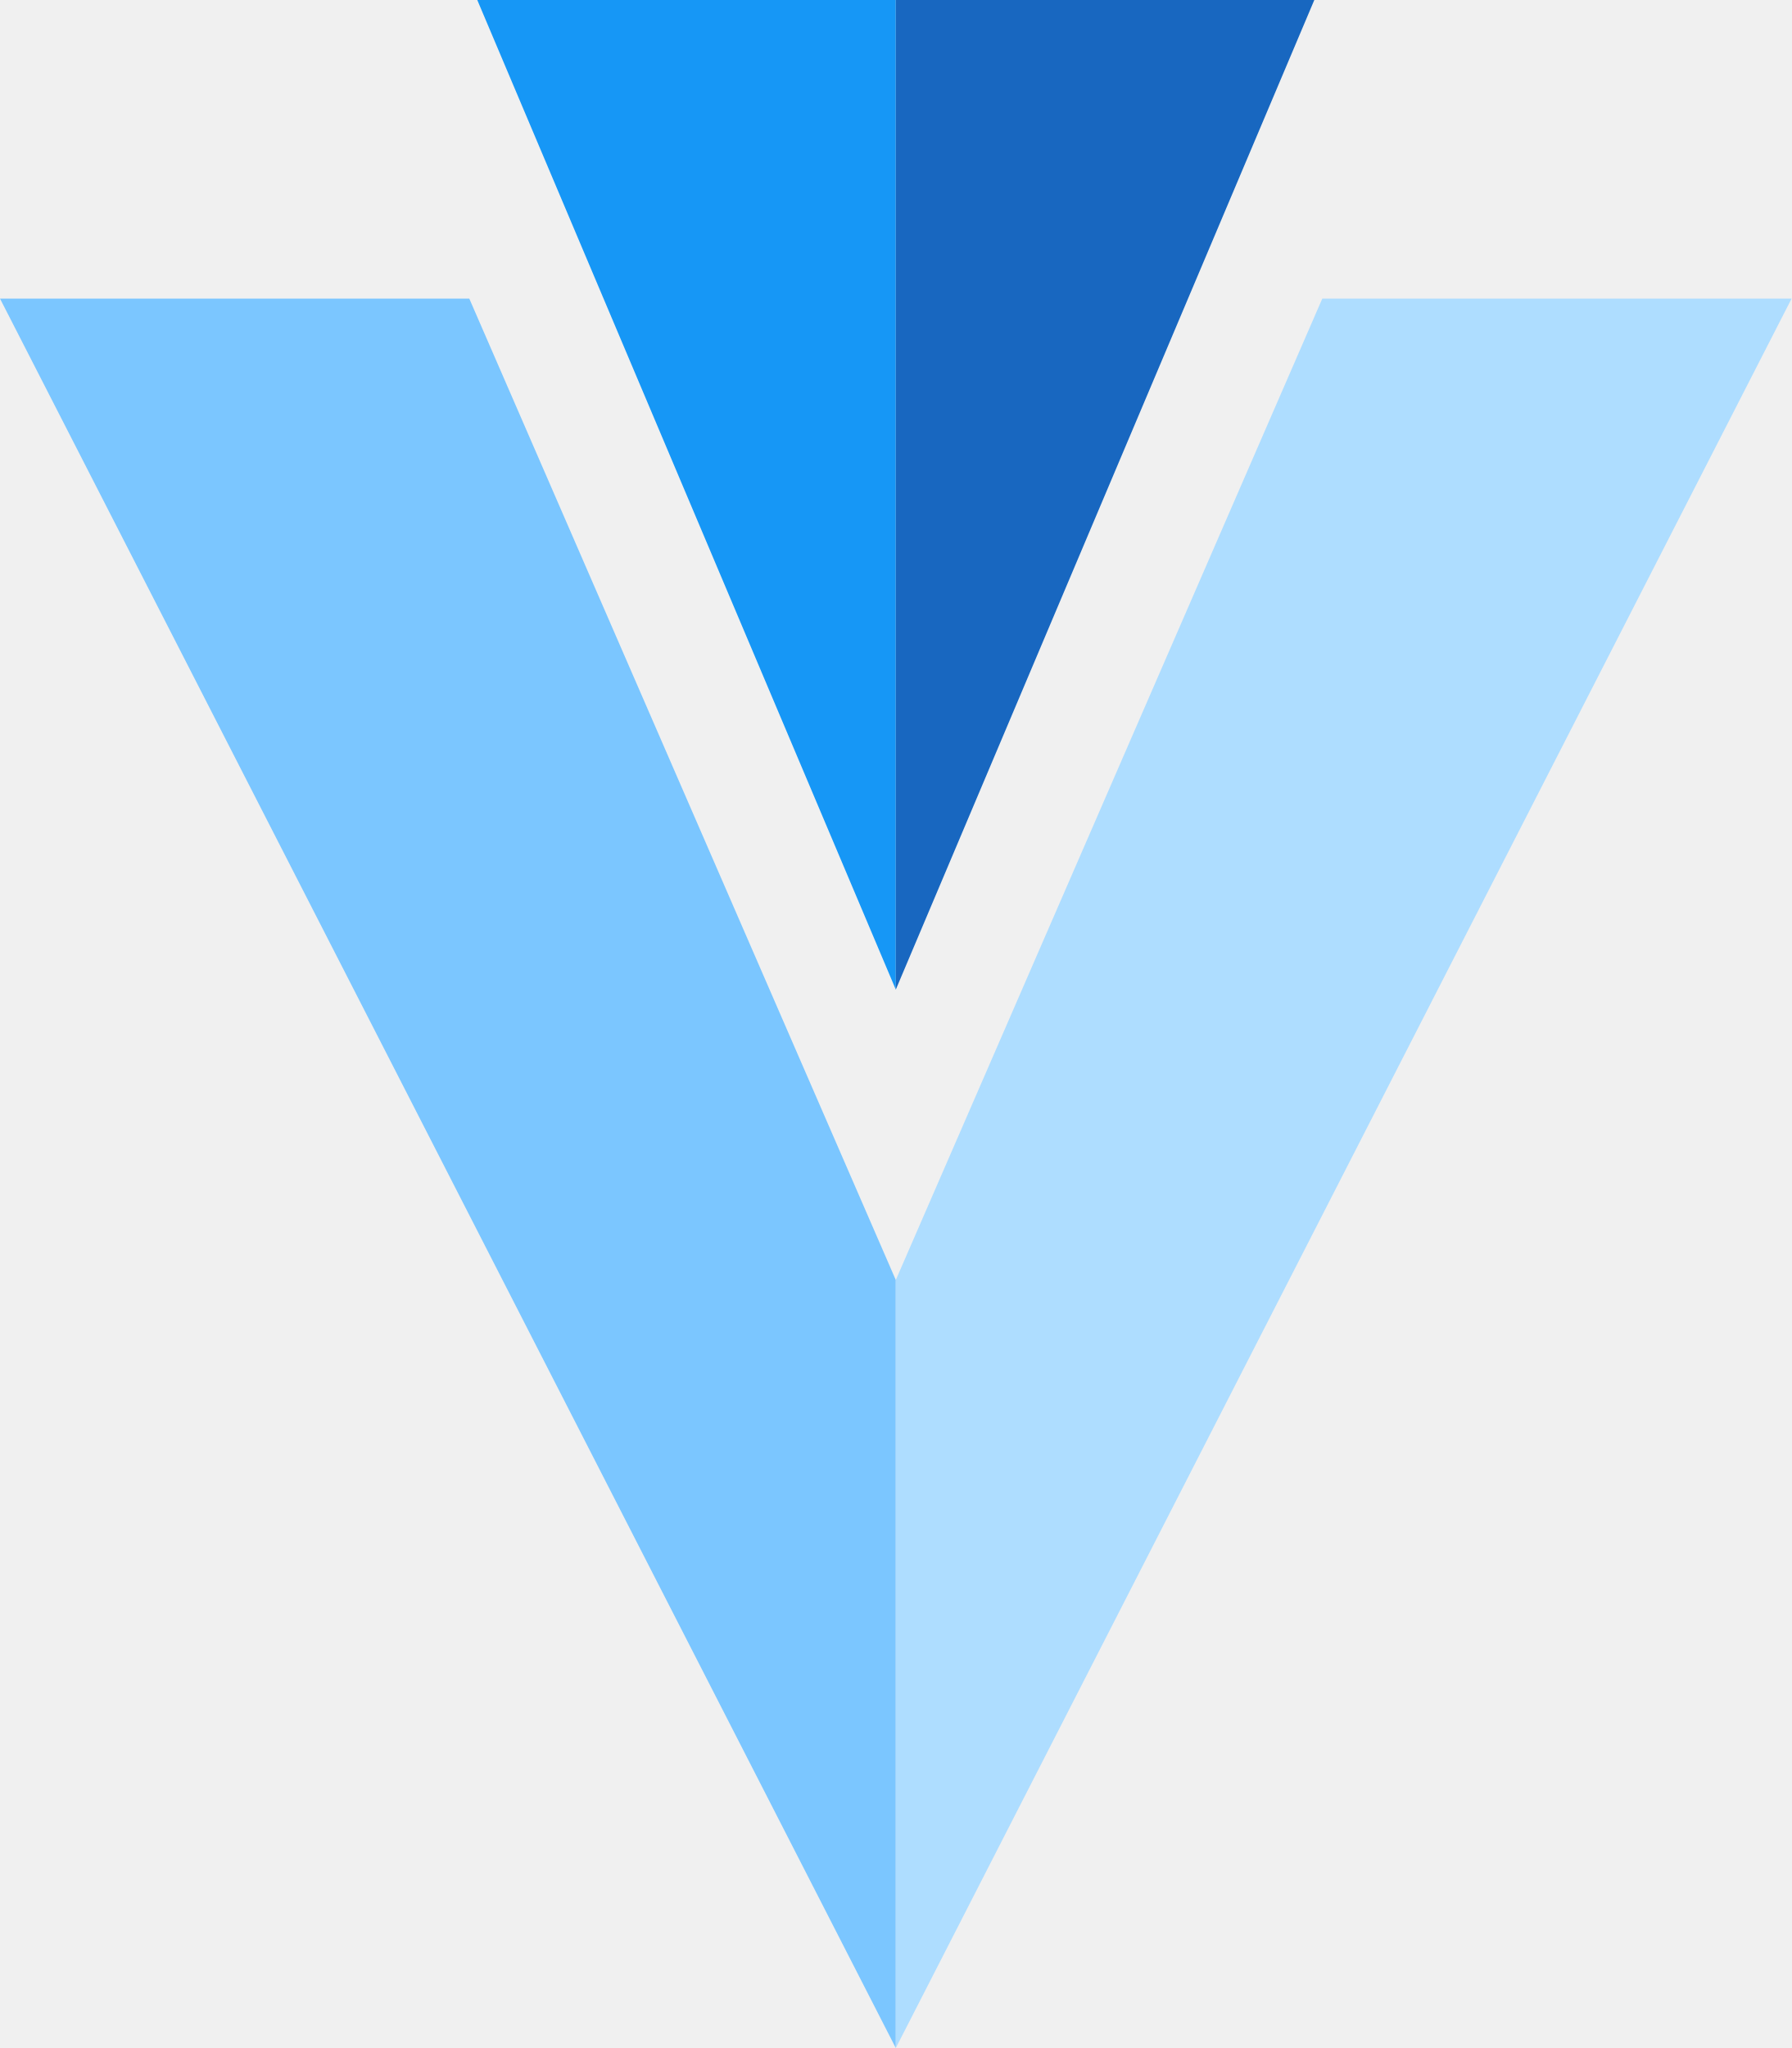
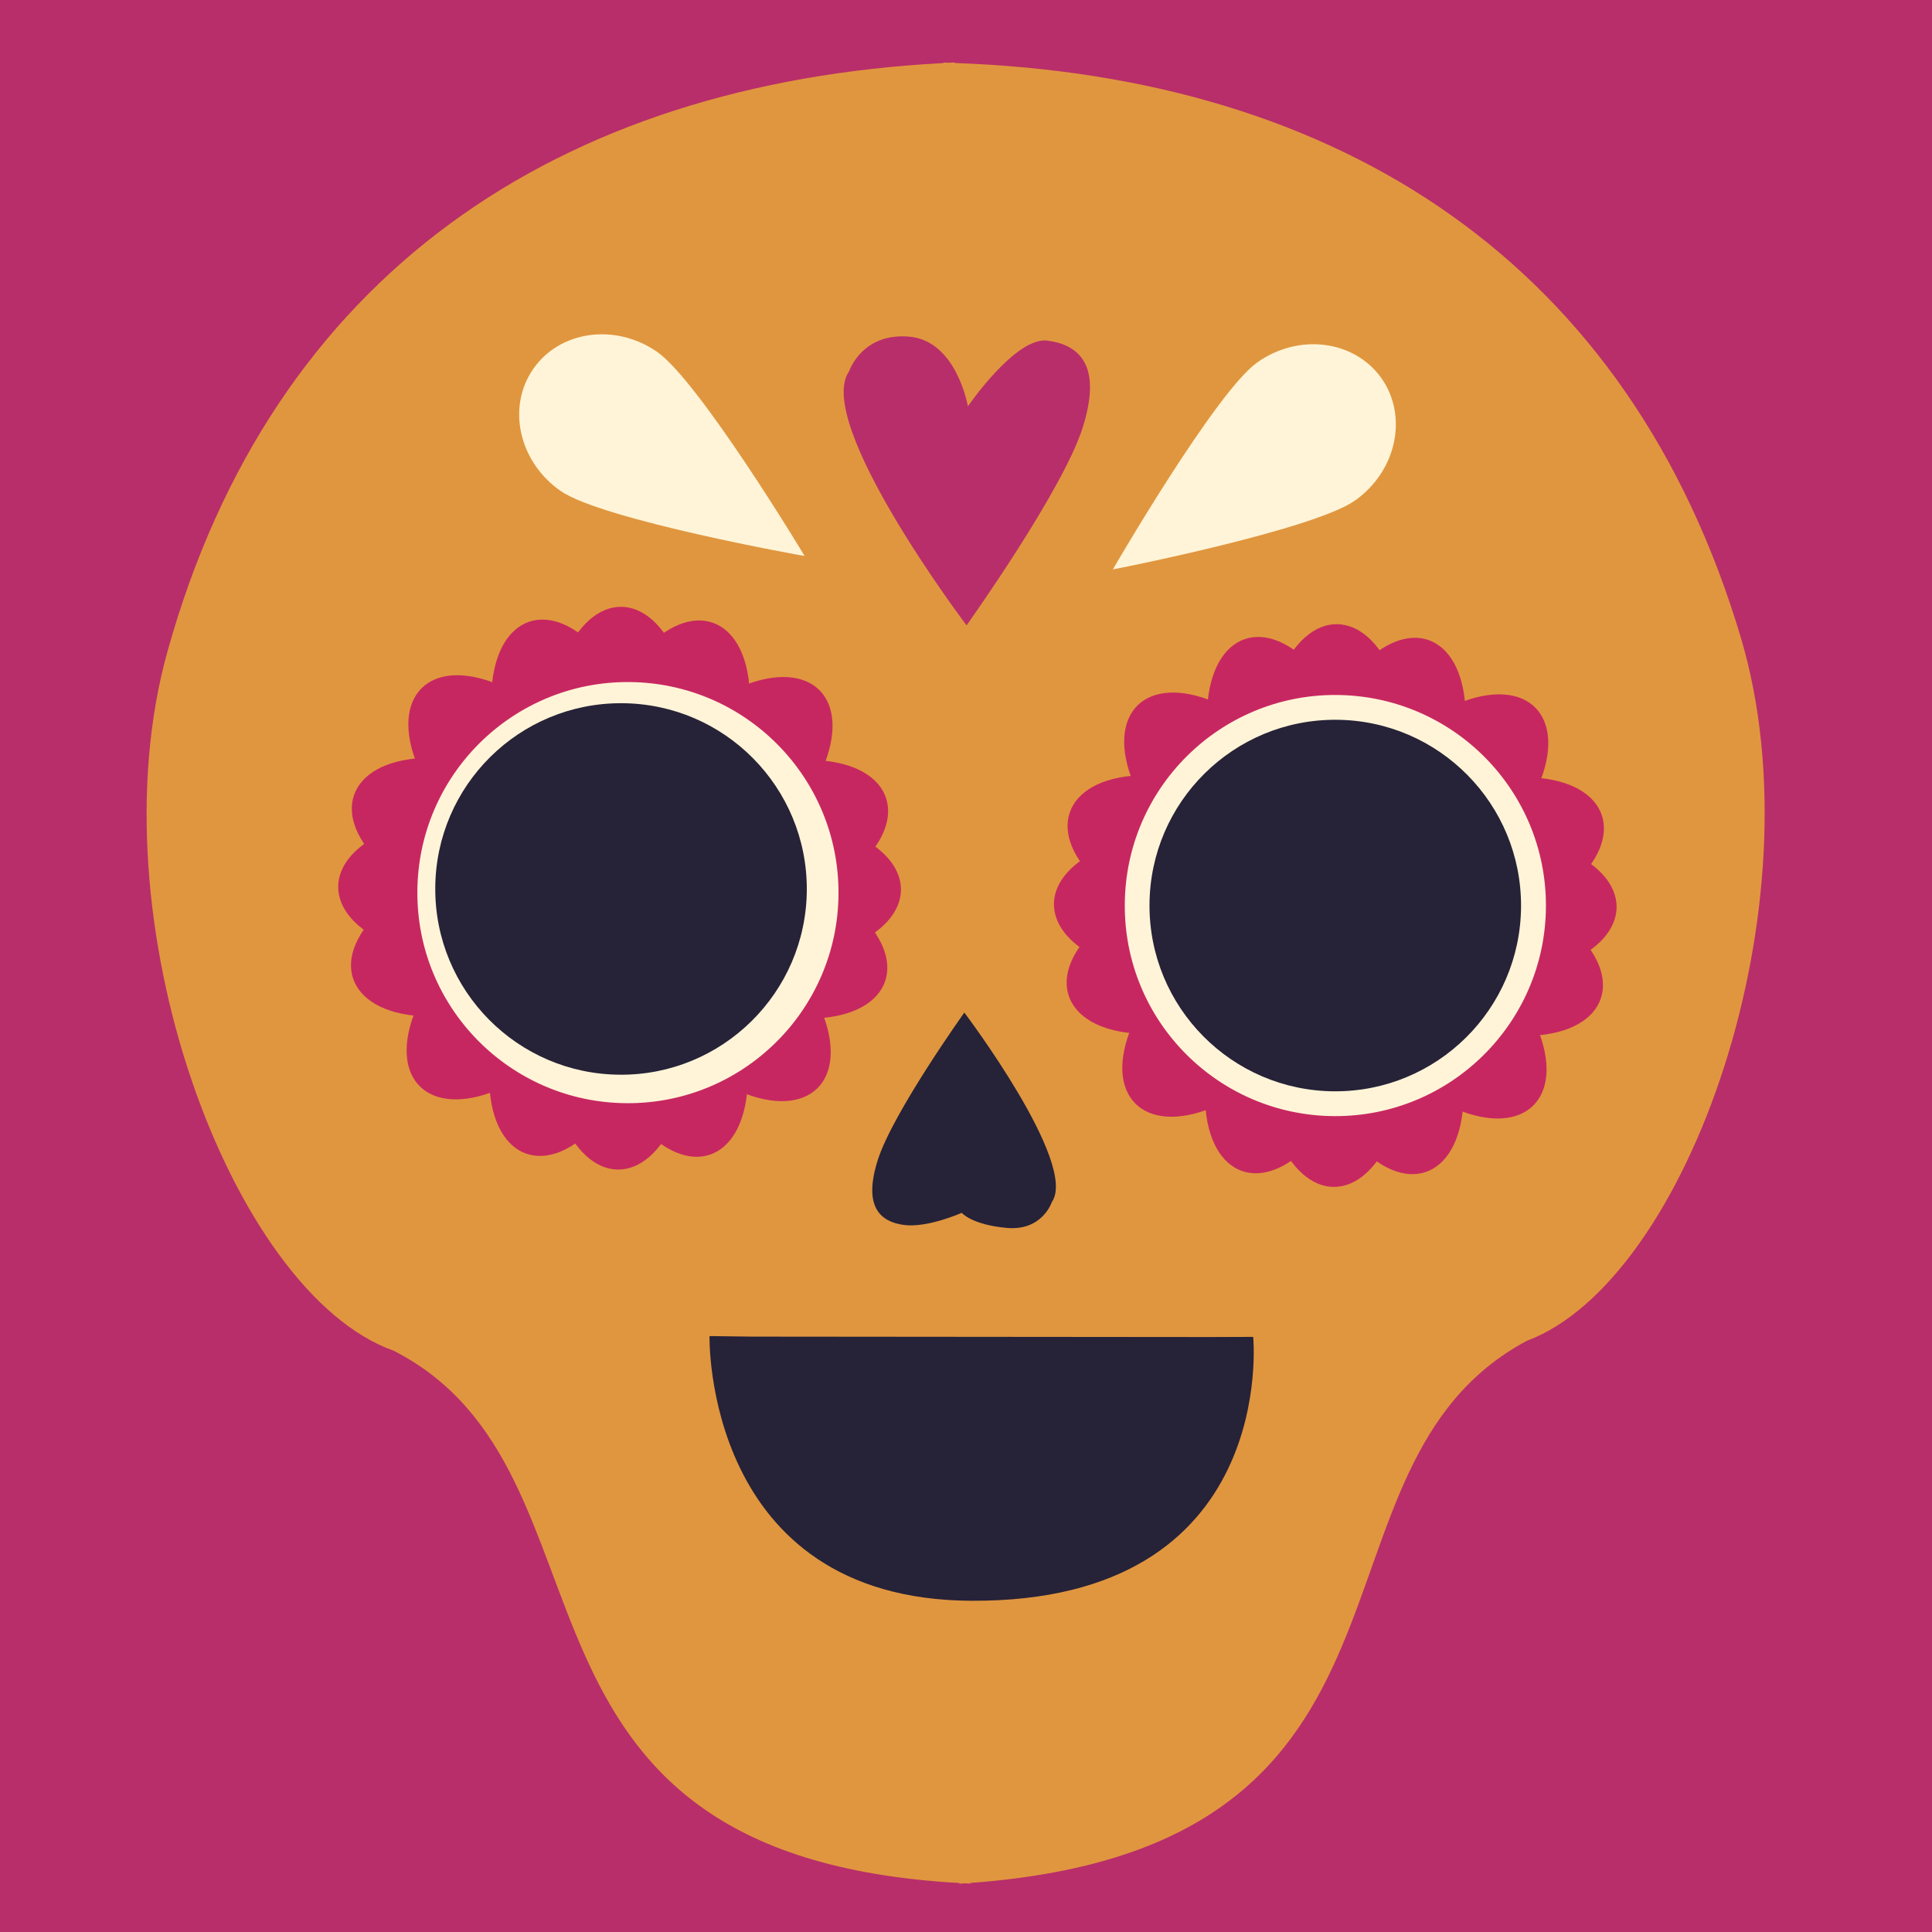
- <svg xmlns="http://www.w3.org/2000/svg" id="Layer_1" data-name="Layer 1" viewBox="0 0 87.5 100">
+ <svg xmlns="http://www.w3.org/2000/svg" width="100" height="100" viewBox="0 0 100 100" fill="none">
+   <g clip-path="url(#clip0)">
+     <rect width="100" height="100" fill="#B82E6A" />
+     <path fill-rule="evenodd" clip-rule="evenodd" d="M8.663 33.739C14.089 14.241 28.842 4.317 48.838 3.264L48.83 3.238C48.935 3.239 49.031 3.245 49.126 3.248C49.219 3.245 49.321 3.235 49.414 3.232L49.412 3.261C69.412 3.965 84.35 13.629 90.114 33.03C94.217 46.859 87.368 66.286 79.033 69.398C66.762 75.947 75.389 95.614 50.229 97.46L50.23 97.496C50.134 97.492 50.038 97.485 49.942 97.48C49.85 97.484 49.749 97.496 49.656 97.5L49.655 97.463C24.463 96.057 32.762 76.242 20.369 69.909C11.986 66.944 4.796 47.635 8.663 33.739Z" fill="#E0963F" />
+     <path fill-rule="evenodd" clip-rule="evenodd" d="M36.724 69.155L38.98 69.184L62.609 69.205L64.865 69.197C64.865 69.197 66.223 82.942 50.261 82.856C36.413 82.78 36.724 69.155 36.724 69.155Z" fill="#262238" />
+     <path fill-rule="evenodd" clip-rule="evenodd" d="M49.914 52.411C49.914 52.411 55.832 60.242 54.441 62.222C54.441 62.222 53.957 63.719 52.12 63.557C50.292 63.394 49.779 62.776 49.779 62.776C49.779 62.776 48.012 63.565 46.792 63.404C45.572 63.243 44.657 62.474 45.437 60.032C46.216 57.588 49.914 52.411 49.914 52.411Z" fill="#262238" />
+     <path fill-rule="evenodd" clip-rule="evenodd" d="M50.029 32.368C50.029 32.368 42.094 21.871 43.949 19.218C43.949 19.218 44.61 17.208 47.071 17.426C49.523 17.646 50.098 21.032 50.098 21.032C50.098 21.032 52.57 17.42 54.214 17.631C55.848 17.847 57.073 18.878 56.034 22.151C54.986 25.426 50.029 32.368 50.029 32.368Z" fill="#B82E6A" />
+     <path fill-rule="evenodd" clip-rule="evenodd" d="M27.592 19.108C26.223 21.095 26.865 23.914 29.017 25.412C31.181 26.913 41.635 28.785 41.643 28.776C41.651 28.77 36.16 19.669 33.984 18.193C31.816 16.711 28.952 17.125 27.592 19.108Z" fill="#FFF4D7" />
+     <path fill-rule="evenodd" clip-rule="evenodd" d="M71.493 19.561C72.888 21.524 72.299 24.354 70.164 25.887C68.041 27.426 57.606 29.48 57.603 29.472C57.602 29.466 62.936 20.269 65.077 18.757C67.227 17.236 70.088 17.601 71.493 19.561Z" fill="#FFF4D7" />
+     <path fill-rule="evenodd" clip-rule="evenodd" d="M63.886 46.841C52.496 55.93 59.869 63.389 69.082 52.105C78.178 63.488 85.637 56.11 74.35 46.898C85.731 37.811 78.358 30.352 69.145 41.639C60.059 30.252 52.6 37.629 63.886 46.841Z" fill="#C72761" />
+     <path fill-rule="evenodd" clip-rule="evenodd" d="M65.396 50.549C63.768 65.028 74.263 65.084 72.792 50.591C87.269 52.216 87.325 41.726 72.83 43.192C74.459 28.715 63.973 28.656 65.435 43.151C50.958 41.526 50.902 52.016 65.396 50.549Z" fill="#C72761" />
+     <path fill-rule="evenodd" clip-rule="evenodd" d="M66.804 51.562C69.99 65.779 79.928 62.405 73.805 49.186C88.023 45.992 84.651 36.059 71.433 42.178C68.237 27.964 58.299 31.338 64.422 44.556C50.204 47.751 53.576 57.684 66.804 51.562Z" fill="#C72761" />
+     <path fill-rule="evenodd" clip-rule="evenodd" d="M71.381 51.587C68.031 65.767 58.131 62.287 64.399 49.133C50.22 45.785 53.699 35.889 66.855 42.153C70.197 27.976 80.096 31.455 73.828 44.609C88.006 47.956 84.527 57.852 71.381 51.587Z" fill="#C72761" />
+     <path fill-rule="evenodd" clip-rule="evenodd" d="M58.219 46.809C58.178 52.832 63.035 57.738 69.058 57.77C75.07 57.805 79.985 52.949 80.017 46.929C80.049 40.91 75.192 36.005 69.169 35.972C63.157 35.938 58.251 40.79 58.219 46.809Z" fill="#FFF4D7" />
+     <path fill-rule="evenodd" clip-rule="evenodd" d="M59.498 46.819C59.469 52.129 63.752 56.457 69.062 56.486C74.373 56.514 78.7 52.234 78.729 46.924C78.758 41.613 74.475 37.285 69.164 37.256C63.854 37.227 59.527 41.508 59.498 46.819Z" fill="#262238" />
+     <path fill-rule="evenodd" clip-rule="evenodd" d="M22.519 45.576C22.49 50.886 26.773 55.215 32.083 55.243C37.394 55.272 41.721 50.991 41.75 45.681C41.779 40.371 37.496 36.043 32.185 36.013C26.875 35.984 22.547 40.266 22.519 45.576Z" fill="#262238" />
+     <path fill-rule="evenodd" clip-rule="evenodd" d="M26.835 45.945C15.454 55.031 22.828 62.491 32.04 51.204C41.127 62.591 48.585 55.213 37.299 46.001C48.69 36.913 41.307 29.456 32.094 40.742C23.008 29.355 15.549 36.733 26.835 45.945Z" fill="#C72761" />
+     <path fill-rule="evenodd" clip-rule="evenodd" d="M28.345 49.653C26.727 64.128 37.212 64.187 35.75 49.691C50.228 51.316 50.283 40.827 35.789 42.294C37.417 27.815 26.922 27.759 28.393 42.251C13.916 40.627 13.851 51.12 28.345 49.653Z" fill="#C72761" />
+     <path fill-rule="evenodd" clip-rule="evenodd" d="M29.753 50.665C32.948 64.878 42.877 61.509 36.764 48.287C50.971 45.095 47.6 35.162 34.382 41.281C31.186 27.067 21.258 30.438 27.38 43.657C13.163 46.851 16.534 56.785 29.753 50.665Z" fill="#C72761" />
+     <path fill-rule="evenodd" clip-rule="evenodd" d="M34.33 50.69C30.979 64.869 21.089 61.388 27.348 48.236C13.169 44.889 16.658 34.99 29.804 41.256C33.155 27.077 43.045 30.559 36.787 43.71C50.965 47.058 47.486 56.953 34.33 50.69Z" fill="#C72761" />
+     <path fill-rule="evenodd" clip-rule="evenodd" d="M21.603 46.14C21.562 52.163 26.419 57.069 32.442 57.101C38.454 57.136 43.369 52.28 43.401 46.261C43.432 40.241 38.576 35.336 32.553 35.303C26.541 35.269 21.635 40.121 21.603 46.14Z" fill="#FFF4D7" />
+     <path fill-rule="evenodd" clip-rule="evenodd" d="M22.529 45.96C22.5 51.27 26.782 55.598 32.093 55.627C37.394 55.659 41.731 51.375 41.76 46.065C41.788 40.754 37.506 36.426 32.195 36.398C26.884 36.368 22.557 40.649 22.529 45.96Z" fill="#262238" />
+   </g>
  <defs>
-     <style>.cls-1{fill:#1697f6;}.cls-2{fill:#7bc6ff;}.cls-3{fill:#1867c0;}.cls-4{fill:#aeddff;}</style>
+     <clipPath id="clip0">
+       <rect width="100" height="100" fill="white" />
+     </clipPath>
  </defs>
-   <polyline class="cls-1" points="43.75 0 23.31 0 43.75 48.32" />
-   <polygon class="cls-2" points="43.75 62.5 43.75 100 0 14.58 22.92 14.58 43.75 62.5" />
-   <polyline class="cls-3" points="43.75 0 64.19 0 43.75 48.32" />
-   <polygon class="cls-4" points="64.58 14.58 87.5 14.58 43.75 100 43.75 62.5 64.58 14.58" />
</svg>
